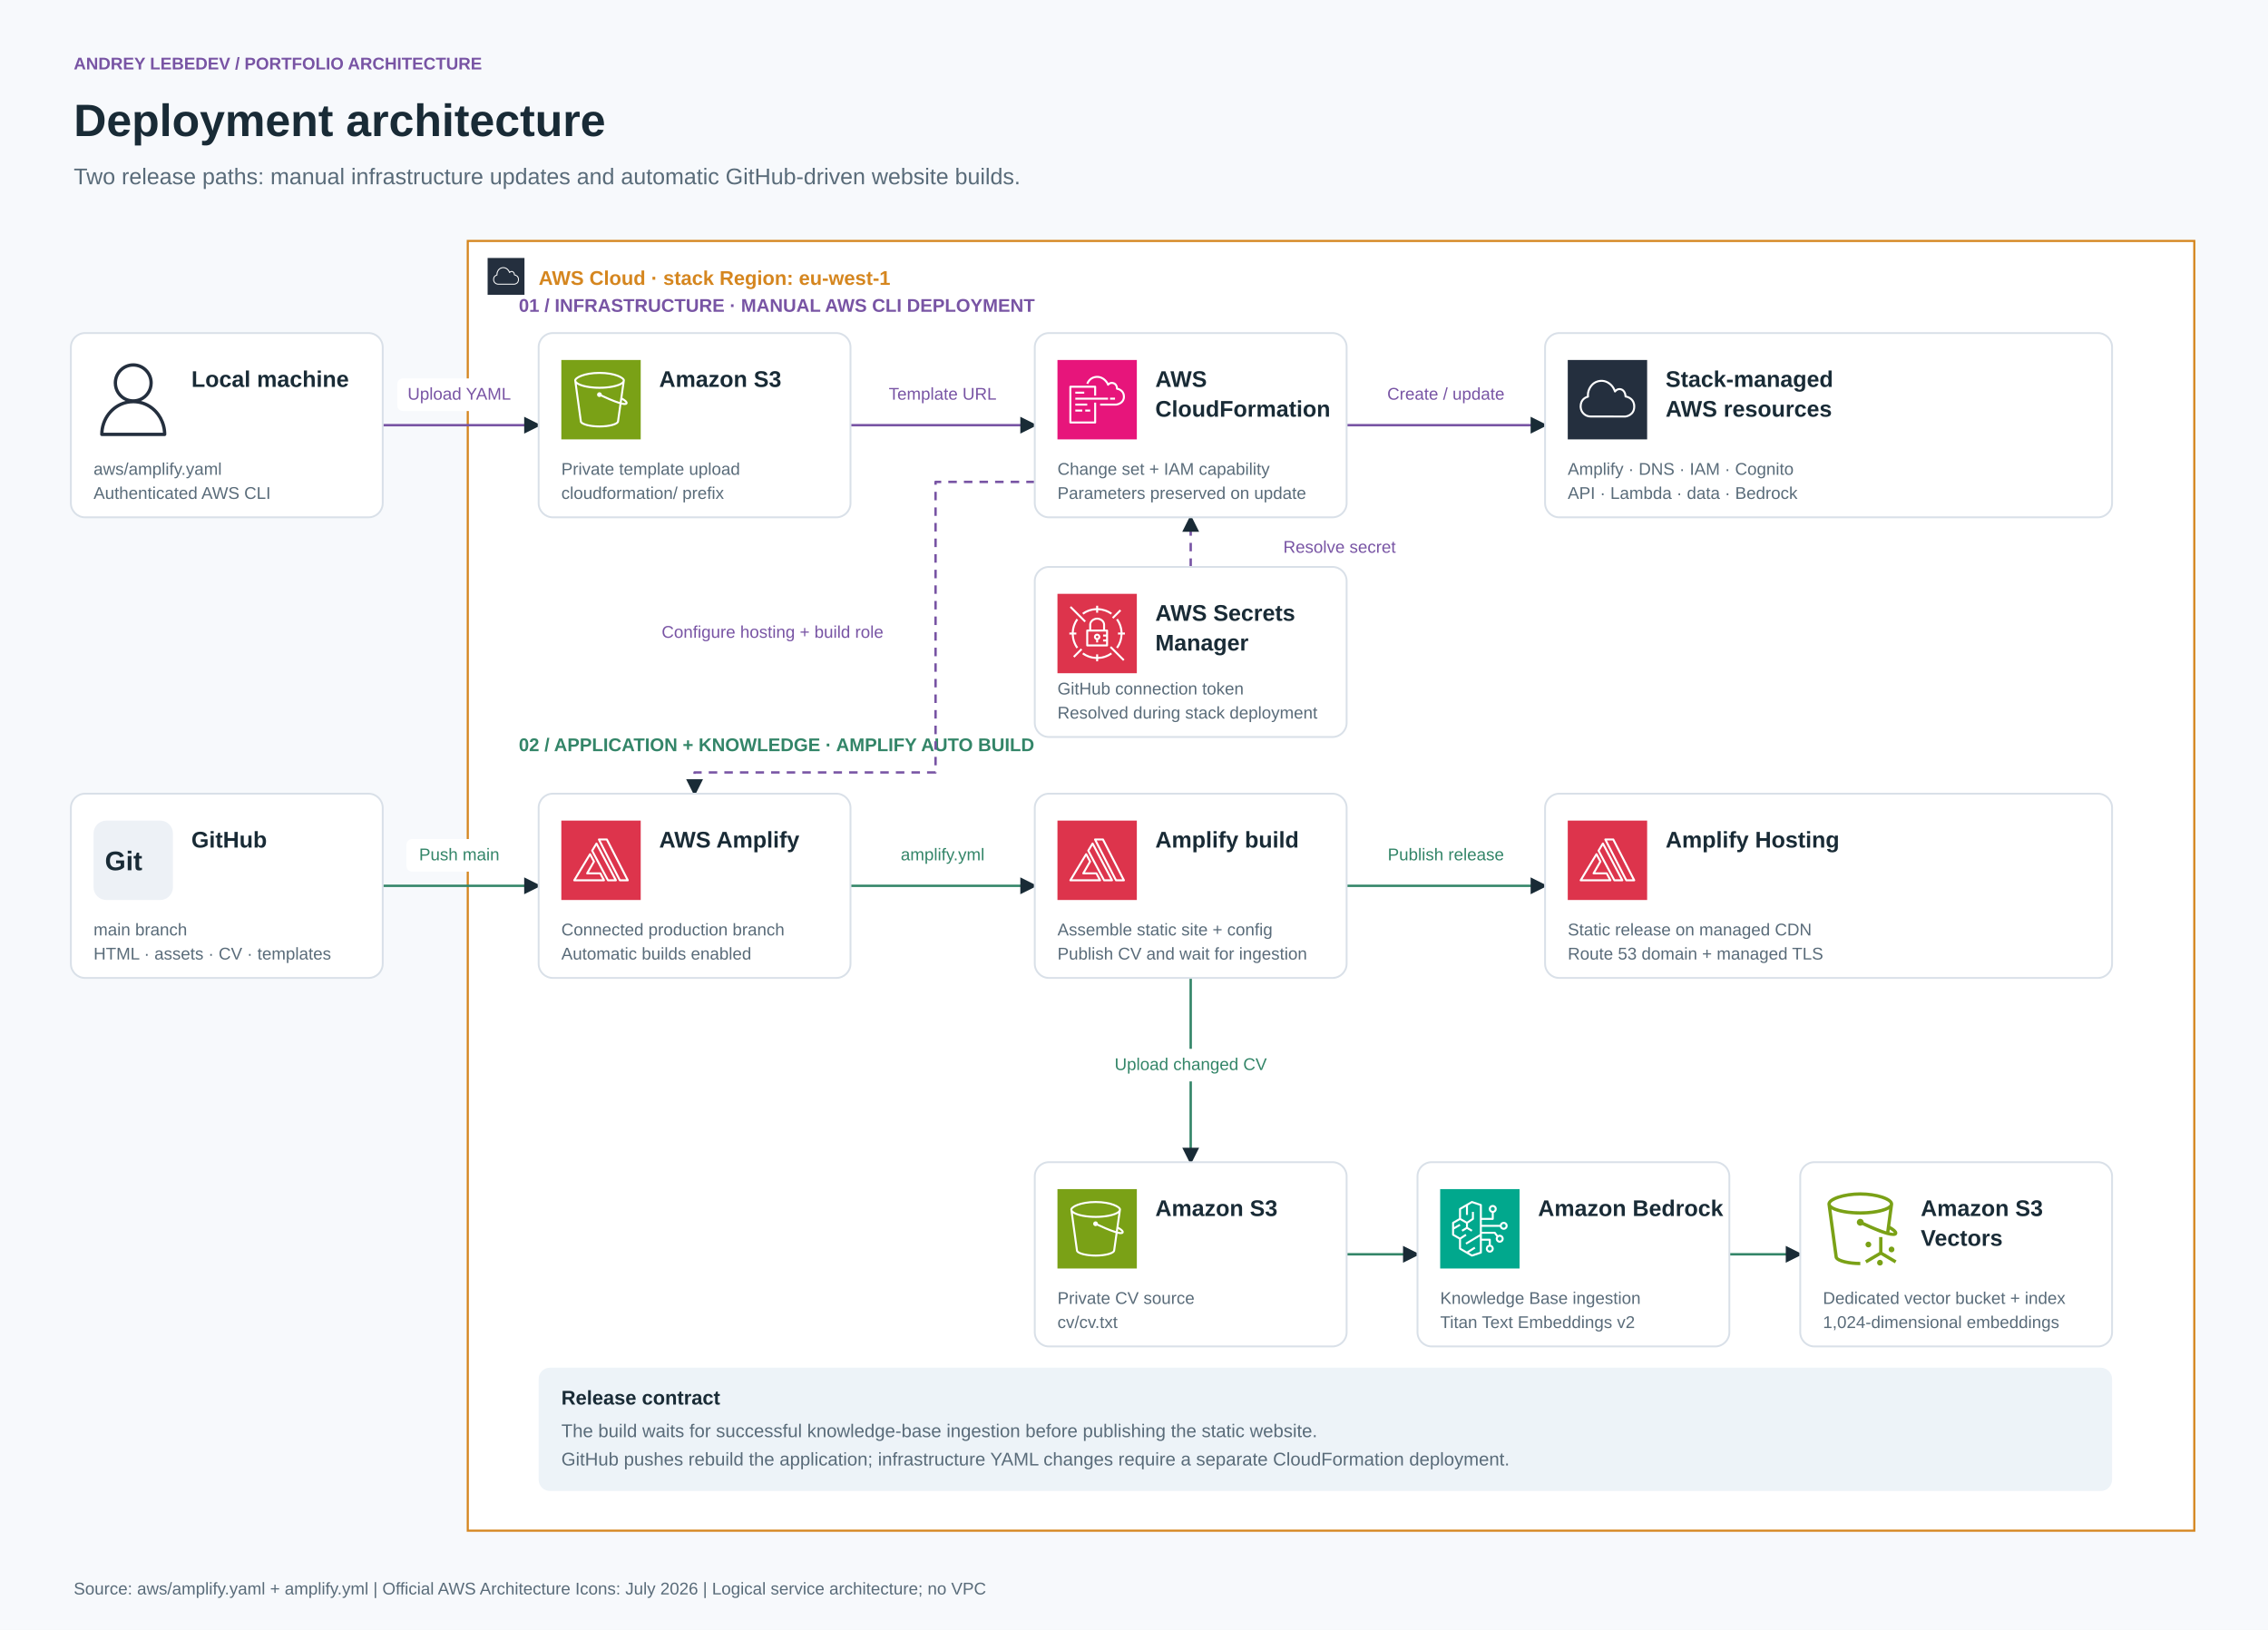
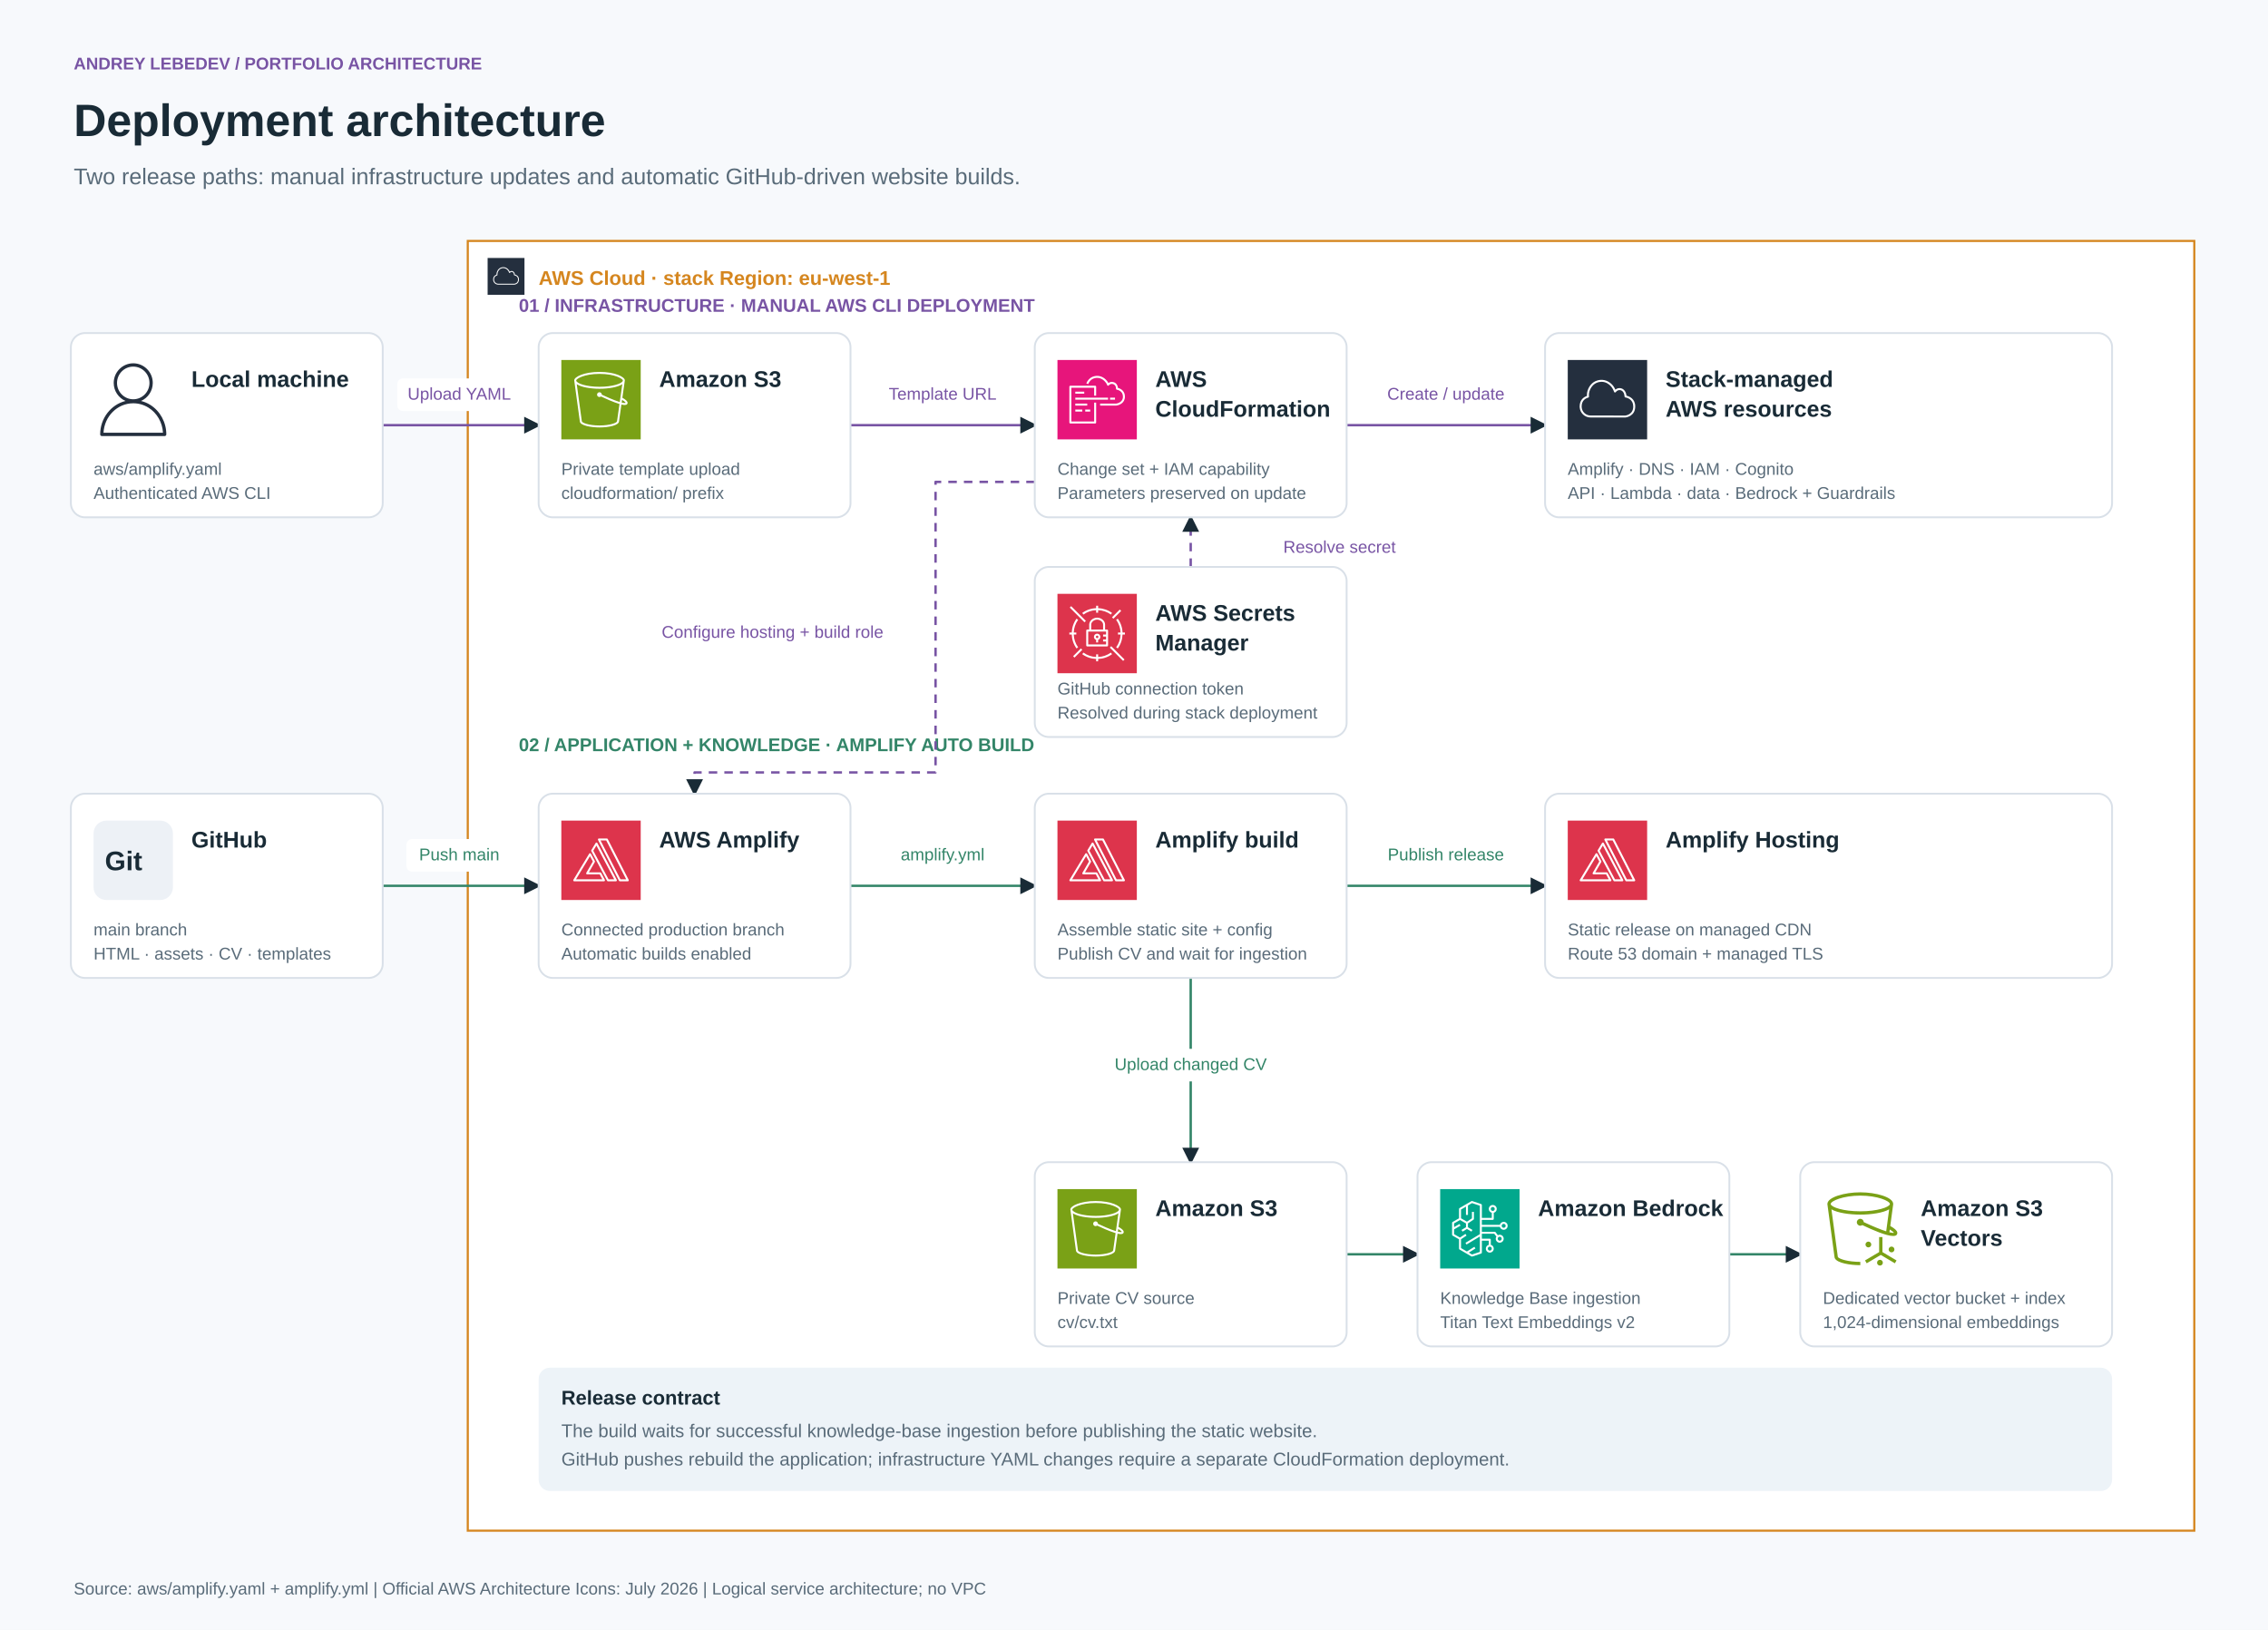
<svg xmlns="http://www.w3.org/2000/svg" width="1600" height="1150" viewBox="0 0 1600 1150" role="img" aria-labelledby="title description">
  <defs>
    <marker id="arrow" markerWidth="7" markerHeight="7" refX="6" refY="3.5" orient="auto">
      <path d="M0 0 7 3.5 0 7Z" fill="#192b36" />
    </marker>
  </defs>
  <rect width="1600" height="1150" fill="#f7f9fc" />
  <g font-family="Arial, Helvetica, sans-serif">
    <text x="52" y="49" fill="#7854a4" font-size="12" font-weight="700">ANDREY LEBEDEV / PORTFOLIO ARCHITECTURE</text>
    <text x="52" y="96" fill="#192b36" font-size="32" font-weight="700">Deployment architecture</text>
    <text x="52" y="130" fill="#596b79" font-size="16" font-weight="400">Two release paths: manual infrastructure updates and automatic GitHub-driven website builds.</text>
    <rect x="330" y="170" width="1218" height="910" fill="#fff" stroke="#d5861f" stroke-width="1.5" />
    <svg x="344" y="182" width="26" height="26" viewBox="0 0 40 40" version="1.1">
      <g id="cloud-344-182-Icon-Architecture-Group/32/AWS-Cloud_32" stroke="none" stroke-width="1" fill="none" fill-rule="evenodd">
        <rect id="cloud-344-182-Rectangle" fill="#242F3E" x="0" y="0" width="40" height="40" />
        <path d="M28.993,27.995 L11.487,27.976 C9.121,27.974 7.154,26.129 7.012,23.775 C7.004,23.652 7,23.526 7,23.397 C7,20.299 9.091,19.287 10.337,18.959 C10.577,18.896 10.735,18.666 10.707,18.419 C10.676,18.149 10.659,17.875 10.659,17.596 C10.659,15.132 12.308,12.482 14.415,11.563 C15.359,11.15 16.232,10.986 17.023,10.986 C19.276,10.986 20.867,12.315 21.561,13.033 C22.329,13.826 22.927,14.838 23.34,16.042 C23.4,16.219 23.555,16.347 23.74,16.374 C23.918,16.401 24.109,16.323 24.219,16.171 C24.807,15.35 25.766,14.982 26.659,15.239 C27.782,15.56 28.516,16.727 28.62,18.307 C28.578,18.576 28.759,18.829 29.027,18.877 C30.222,19.089 33,19.957 33,23.44 C33,27.589 29.114,27.982 28.993,27.995 M29.594,17.974 C29.379,16.067 28.4,14.696 26.934,14.278 C25.899,13.982 24.811,14.245 23.989,14.95 C23.553,13.936 22.979,13.06 22.28,12.338 C20.023,10.005 16.933,9.372 14.014,10.646 C11.531,11.73 9.659,14.718 9.659,17.596 C9.659,17.77 9.665,17.943 9.676,18.114 C8.319,18.573 6,19.875 6,23.397 C6,23.549 6.004,23.696 6.014,23.838 C6.188,26.716 8.593,28.973 11.486,28.976 L29.034,28.993 C29.084,28.989 34,28.519 34,23.44 C34,19.502 31.003,18.314 29.594,17.974" id="cloud-344-182-Fill-1" fill="#FFFFFF" />
      </g>
    </svg>
    <text x="380" y="201" fill="#d5861f" font-size="14" font-weight="700">AWS Cloud · stack Region: eu-west-1</text>
    <text x="366" y="220" fill="#7854a4" font-size="13" font-weight="700">01 / INFRASTRUCTURE · MANUAL AWS CLI DEPLOYMENT</text>
    <text x="366" y="530" fill="#338568" font-size="13" font-weight="700">02 / APPLICATION + KNOWLEDGE · AMPLIFY AUTO BUILD</text>
    <polyline points="270,300 380,300" fill="none" stroke="#7854a4" stroke-width="1.7" stroke-linejoin="round" marker-end="url(#arrow)" />
    <rect x="280.25" y="267" width="87.5" height="23" rx="4" fill="#fff" />
    <text x="324" y="282" text-anchor="middle" fill="#7854a4" font-size="12">Upload YAML</text>
    <polyline points="600,300 730,300" fill="none" stroke="#7854a4" stroke-width="1.7" stroke-linejoin="round" marker-end="url(#arrow)" />
    <rect x="618.0" y="267" width="94.0" height="23" rx="4" fill="#fff" />
    <text x="665" y="282" text-anchor="middle" fill="#7854a4" font-size="12">Template URL</text>
    <polyline points="950,300 1090,300" fill="none" stroke="#7854a4" stroke-width="1.7" stroke-linejoin="round" marker-end="url(#arrow)" />
    <rect x="963.25" y="267" width="113.5" height="23" rx="4" fill="#fff" />
    <text x="1020" y="282" text-anchor="middle" fill="#7854a4" font-size="12">Create / update</text>
    <polyline points="840,400 840,365" fill="none" stroke="#7854a4" stroke-width="1.7" stroke-linejoin="round" marker-end="url(#arrow)" stroke-dasharray="6 5" />
    <rect x="891.5" y="375" width="107.0" height="23" rx="4" fill="#fff" />
    <text x="945" y="390" text-anchor="middle" fill="#7854a4" font-size="12">Resolve secret</text>
    <polyline points="730,340 660,340 660,545 490,545 490,560" fill="none" stroke="#7854a4" stroke-width="1.7" stroke-linejoin="round" marker-end="url(#arrow)" stroke-dasharray="6 5" />
    <rect x="439.5" y="435" width="211.0" height="23" rx="4" fill="#fff" />
    <text x="545" y="450" text-anchor="middle" fill="#7854a4" font-size="12">Configure hosting + build role</text>
    <polyline points="270,625 380,625" fill="none" stroke="#338568" stroke-width="1.7" stroke-linejoin="round" marker-end="url(#arrow)" />
    <rect x="286.75" y="592" width="74.5" height="23" rx="4" fill="#fff" />
    <text x="324" y="607" text-anchor="middle" fill="#338568" font-size="12">Push main</text>
    <polyline points="600,625 730,625" fill="none" stroke="#338568" stroke-width="1.7" stroke-linejoin="round" marker-end="url(#arrow)" />
    <rect x="621.25" y="592" width="87.5" height="23" rx="4" fill="#fff" />
    <text x="665" y="607" text-anchor="middle" fill="#338568" font-size="12">amplify.yml</text>
    <polyline points="950,625 1090,625" fill="none" stroke="#338568" stroke-width="1.7" stroke-linejoin="round" marker-end="url(#arrow)" />
    <rect x="963.25" y="592" width="113.5" height="23" rx="4" fill="#fff" />
    <text x="1020" y="607" text-anchor="middle" fill="#338568" font-size="12">Publish release</text>
    <polyline points="840,690 840,820" fill="none" stroke="#338568" stroke-width="1.7" stroke-linejoin="round" marker-end="url(#arrow)" />
    <rect x="776.75" y="740" width="126.5" height="23" rx="4" fill="#fff" />
    <text x="840" y="755" text-anchor="middle" fill="#338568" font-size="12">Upload changed CV</text>
    <polyline points="950,885 1000,885" fill="none" stroke="#338568" stroke-width="1.7" stroke-linejoin="round" marker-end="url(#arrow)" />
    <polyline points="1220,885 1270,885" fill="none" stroke="#338568" stroke-width="1.7" stroke-linejoin="round" marker-end="url(#arrow)" />
    <rect x="50" y="235" width="220" height="130" rx="10" fill="#fff" stroke="#d9e0e8" stroke-width="1.3" />
    <svg x="66" y="254" width="56" height="56" viewBox="0 0 48 48" version="1.1">
      <g id="user-66-254-Icon-Resource/General-Resource/Res_User_48" stroke="none" stroke-width="1" fill="none" fill-rule="evenodd">
        <path d="M6.025,44 C6.524,34.085 14.395,26.178 24,26.178 C27.248,26.178 30.43,27.092 33.205,28.822 C38.354,32.033 41.653,37.783 41.974,44 L6.025,44 Z M14.192,13.878 C14.192,8.432 18.592,4 24.001,4 C29.408,4 33.807,8.432 33.807,13.878 C33.807,19.325 29.408,23.757 24.001,23.757 C18.592,23.757 14.192,19.325 14.192,13.878 L14.192,13.878 Z M34.263,27.125 C32.53,26.044 30.65,25.26 28.698,24.771 C32.877,22.939 35.807,18.749 35.807,13.878 C35.807,7.329 30.51,2 24.001,2 C17.489,2 12.192,7.329 12.192,13.878 C12.192,18.755 15.13,22.95 19.317,24.778 C10.545,26.981 4,35.2 4,45 C4,45.552 4.447,46 5,46 L43,46 C43.552,46 44,45.552 44,45 C44,37.719 40.269,30.87 34.263,27.125 L34.263,27.125 Z" id="user-66-254-Fill-1" fill="#242F3E" />
      </g>
    </svg>
    <text x="135" y="273" fill="#192b36" font-size="16" font-weight="700">Local machine</text>
    <text x="66" y="335" fill="#596b79" font-size="12" font-weight="400">aws/amplify.yaml</text>
    <text x="66" y="352" fill="#596b79" font-size="12" font-weight="400">Authenticated AWS CLI</text>
    <rect x="380" y="235" width="220" height="130" rx="10" fill="#fff" stroke="#d9e0e8" stroke-width="1.3" />
    <svg x="396" y="254" width="56" height="56" viewBox="0 0 80 80" version="1.1">
      <g id="s3-396-254-Icon-Architecture/64/Arch_Amazon-Simple-Storage-Service_64" stroke="none" stroke-width="1" fill="none" fill-rule="evenodd">
        <g id="s3-396-254-Icon-Architecture-BG/64/Storage" fill="#7AA116">
          <rect id="s3-396-254-Rectangle" x="0" y="0" width="80" height="80" />
        </g>
        <g id="s3-396-254-Icon-Service/64/Amazon-Simple-Storage-Service_64" transform="translate(12.9999, 11.9996)" fill="#FFFFFF">
          <path d="M47.836,30.893 L48.22,28.189 C51.761,30.31 51.807,31.186 51.806,31.21 C51.8,31.215 51.196,31.719 47.836,30.893 L47.836,30.893 Z M45.893,30.353 C39.773,28.501 31.25,24.591 27.801,22.961 C27.801,22.947 27.805,22.934 27.805,22.92 C27.805,21.595 26.727,20.517 25.401,20.517 C24.077,20.517 22.999,21.595 22.999,22.92 C22.999,24.245 24.077,25.323 25.401,25.323 C25.983,25.323 26.511,25.106 26.928,24.761 C30.986,26.682 39.443,30.535 45.608,32.355 L43.17,49.561 C43.163,49.608 43.16,49.655 43.16,49.702 C43.16,51.217 36.453,54 25.494,54 C14.419,54 7.641,51.217 7.641,49.702 C7.641,49.656 7.638,49.611 7.632,49.566 L2.538,12.359 C6.947,15.394 16.43,17 25.5,17 C34.556,17 44.023,15.4 48.441,12.374 L45.893,30.353 Z M2,8.478 C2.072,7.162 9.634,2 25.5,2 C41.364,2 48.927,7.161 49,8.478 L49,8.927 C48.13,11.878 38.33,15 25.5,15 C12.648,15 2.843,11.868 2,8.913 L2,8.478 Z M51,8.5 C51,5.035 41.066,0 25.5,0 C9.934,0 0,5.035 0,8.5 L0.094,9.254 L5.642,49.778 C5.775,54.31 17.861,56 25.494,56 C34.966,56 45.029,53.822 45.159,49.781 L47.555,32.884 C48.888,33.203 49.985,33.366 50.866,33.366 C52.049,33.366 52.849,33.077 53.334,32.499 C53.732,32.025 53.884,31.451 53.77,30.84 C53.511,29.456 51.868,27.964 48.522,26.055 L50.898,9.293 L51,8.5 Z" id="s3-396-254-Amazon-Simple-Storage-Service-Icon_64_Squid" />
        </g>
      </g>
    </svg>
    <text x="465" y="273" fill="#192b36" font-size="16" font-weight="700">Amazon S3</text>
    <text x="396" y="335" fill="#596b79" font-size="12" font-weight="400">Private template upload</text>
    <text x="396" y="352" fill="#596b79" font-size="12" font-weight="400">cloudformation/ prefix</text>
    <rect x="730" y="235" width="220" height="130" rx="10" fill="#fff" stroke="#d9e0e8" stroke-width="1.3" />
    <svg x="746" y="254" width="56" height="56" viewBox="0 0 80 80" version="1.1">
      <g id="cloudformation-746-254-Icon-Architecture/64/Arch_AWS-CloudFormation_64" stroke="none" stroke-width="1" fill="none" fill-rule="evenodd">
        <g id="cloudformation-746-254-Icon-Architecture-BG/64/Management-Governance" fill="#E7157B">
          <rect id="cloudformation-746-254-Rectangle" x="0" y="0" width="80" height="80" />
        </g>
        <path d="M53,39.963 L58,39.963 L58,37.96 L53,37.96 L53,39.963 Z M28,51.982 L33,51.982 L33,49.979 L28,49.979 L28,51.982 Z M18,51.982 L25,51.982 L25,49.979 L18,49.979 L18,51.982 Z M18,45.972 L30,45.972 L30,43.969 L18,43.969 L18,45.972 Z M18,33.954 L27,33.954 L27,31.951 L18,31.951 L18,33.954 Z M18,39.963 L51,39.963 L51,37.96 L18,37.96 L18,39.963 Z M37,61.997 L14,61.997 L14,27.945 L37,27.945 L37,35.957 L39,35.957 L39,26.943 C39,26.39 38.552,25.942 38,25.942 L13,25.942 C12.447,25.942 12,26.39 12,26.943 L12,62.998 C12,63.551 12.447,64 13,64 L38,64 C38.552,64 39,63.551 39,62.998 L39,42.968 L37,42.968 L37,61.997 Z M68,36.959 C68,43.431 62.173,45.682 59.092,45.968 L43,45.972 L43,43.969 L59,43.969 C59.195,43.946 66,43.212 66,36.959 C66,31.264 60.863,30.108 59.834,29.934 C59.321,29.847 58.96,29.382 59.004,28.863 C59.005,28.844 59.007,28.826 59.009,28.808 C58.954,25.59 56.981,24.585 56.126,24.3 C54.53,23.769 52.751,24.277 51.81,25.539 C51.591,25.836 51.229,25.987 50.861,25.931 C50.497,25.876 50.192,25.625 50.068,25.277 C49.447,23.536 48.546,22.408 47.293,21.153 C44.159,18.039 39.905,17.178 35.925,18.853 C33.837,19.733 32.012,21.728 30.922,24.327 L29.078,23.55 C30.37,20.474 32.584,18.089 35.15,17.007 C39.905,15.005 44.971,16.026 48.704,19.734 C49.774,20.807 50.66,21.851 51.35,23.204 C52.843,22.098 54.857,21.767 56.757,22.399 C59.189,23.209 60.727,25.321 60.975,28.129 C64.381,28.988 68,31.712 68,36.959 L68,36.959 Z" id="cloudformation-746-254-AWS-CloudFormation_Icon_64_Squid" fill="#FFFFFF" />
      </g>
    </svg>
    <text x="815" y="273" fill="#192b36" font-size="16" font-weight="700">AWS</text>
    <text x="815" y="294" fill="#192b36" font-size="16" font-weight="700">CloudFormation</text>
    <text x="746" y="335" fill="#596b79" font-size="12" font-weight="400">Change set + IAM capability</text>
    <text x="746" y="352" fill="#596b79" font-size="12" font-weight="400">Parameters preserved on update</text>
    <rect x="1090" y="235" width="400" height="130" rx="10" fill="#fff" stroke="#d9e0e8" stroke-width="1.3" />
    <svg x="1106" y="254" width="56" height="56" viewBox="0 0 40 40" version="1.1">
      <g id="cloud-1106-254-Icon-Architecture-Group/32/AWS-Cloud_32" stroke="none" stroke-width="1" fill="none" fill-rule="evenodd">
        <rect id="cloud-1106-254-Rectangle" fill="#242F3E" x="0" y="0" width="40" height="40" />
        <path d="M28.993,27.995 L11.487,27.976 C9.121,27.974 7.154,26.129 7.012,23.775 C7.004,23.652 7,23.526 7,23.397 C7,20.299 9.091,19.287 10.337,18.959 C10.577,18.896 10.735,18.666 10.707,18.419 C10.676,18.149 10.659,17.875 10.659,17.596 C10.659,15.132 12.308,12.482 14.415,11.563 C15.359,11.15 16.232,10.986 17.023,10.986 C19.276,10.986 20.867,12.315 21.561,13.033 C22.329,13.826 22.927,14.838 23.34,16.042 C23.4,16.219 23.555,16.347 23.74,16.374 C23.918,16.401 24.109,16.323 24.219,16.171 C24.807,15.35 25.766,14.982 26.659,15.239 C27.782,15.56 28.516,16.727 28.62,18.307 C28.578,18.576 28.759,18.829 29.027,18.877 C30.222,19.089 33,19.957 33,23.44 C33,27.589 29.114,27.982 28.993,27.995 M29.594,17.974 C29.379,16.067 28.4,14.696 26.934,14.278 C25.899,13.982 24.811,14.245 23.989,14.95 C23.553,13.936 22.979,13.06 22.28,12.338 C20.023,10.005 16.933,9.372 14.014,10.646 C11.531,11.73 9.659,14.718 9.659,17.596 C9.659,17.77 9.665,17.943 9.676,18.114 C8.319,18.573 6,19.875 6,23.397 C6,23.549 6.004,23.696 6.014,23.838 C6.188,26.716 8.593,28.973 11.486,28.976 L29.034,28.993 C29.084,28.989 34,28.519 34,23.44 C34,19.502 31.003,18.314 29.594,17.974" id="cloud-1106-254-Fill-1" fill="#FFFFFF" />
      </g>
    </svg>
    <text x="1175" y="273" fill="#192b36" font-size="16" font-weight="700">Stack-managed</text>
    <text x="1175" y="294" fill="#192b36" font-size="16" font-weight="700">AWS resources</text>
    <text x="1106" y="335" fill="#596b79" font-size="12" font-weight="400">Amplify · DNS · IAM · Cognito</text>
-     <text x="1106" y="352" fill="#596b79" font-size="12" font-weight="400">API · Lambda · data · Bedrock</text>
+     <text x="1106" y="352" fill="#596b79" font-size="12" font-weight="400">API · Lambda · data · Bedrock + Guardrails</text>
    <rect x="730" y="400" width="220" height="120" rx="10" fill="#fff" stroke="#d9e0e8" stroke-width="1.3" />
    <svg x="746" y="419" width="56" height="56" viewBox="0 0 80 80" version="1.1">
      <g id="secrets-746-419-Icon-Architecture/64/Arch_AWS-Secrets-Manager_64" stroke="none" stroke-width="1" fill="none" fill-rule="evenodd">
        <g id="secrets-746-419-Icon-Architecture-BG/64/Security-Identity-Compliance" fill="#DD344C">
          <rect id="secrets-746-419-Rectangle" x="0" y="0" width="80" height="80" />
        </g>
        <path d="M38.76,43.36 C38.76,44.044 39.317,44.6 40,44.6 C40.684,44.6 41.24,44.044 41.24,43.36 C41.24,42.676 40.684,42.12 40,42.12 C39.317,42.12 38.76,42.676 38.76,43.36 L38.76,43.36 Z M36.76,43.36 C36.76,41.573 38.213,40.12 40,40.12 C41.787,40.12 43.24,41.573 43.24,43.36 C43.24,44.796 42.296,46.002 41,46.426 L41,49 L39,49 L39,46.426 C37.704,46.002 36.76,44.796 36.76,43.36 L36.76,43.36 Z M49,38 L31,38 L31,51 L49,51 L49,48 L46,48 L46,46 L49,46 L49,43 L46,43 L46,41 L49,41 L49,38 Z M34,36 L45.999,36 L46,31 C46.001,28.384 43.143,26.002 40.004,26 L40.001,26 C38.472,26 36.928,26.574 35.763,27.575 C34.643,28.537 34,29.786 34,31.001 L34,36 Z M48,31.001 L47.999,36 L50,36 C50.553,36 51,36.448 51,37 L51,52 C51,52.552 50.553,53 50,53 L30,53 C29.447,53 29,52.552 29,52 L29,37 C29,36.448 29.447,36 30,36 L32,36 L32,31 C32.001,29.202 32.897,27.401 34.459,26.058 C35.982,24.75 38.001,24 40.001,24 L40.004,24 C44.265,24.002 48.001,27.273 48,31.001 L48,31.001 Z M19.207,55.049 L20.828,53.877 C18.093,50.097 16.581,45.662 16.396,41 L19,41 L19,39 L16.399,39 C16.598,34.366 18.108,29.957 20.828,26.198 L19.207,25.025 C16.239,29.128 14.599,33.942 14.399,39 L12,39 L12,41 L14.396,41 C14.582,46.086 16.224,50.926 19.207,55.049 L19.207,55.049 Z M53.838,59.208 C50.069,61.936 45.648,63.446 41,63.639 L41,61 L39,61 L39,63.639 C34.352,63.447 29.93,61.937 26.159,59.208 L24.988,60.828 C29.1,63.805 33.928,65.445 39,65.639 L39,68 L41,68 L41,65.639 C46.072,65.445 50.898,63.805 55.01,60.828 L53.838,59.208 Z M26.159,20.866 C29.93,18.138 34.352,16.628 39,16.436 L39,19 L41,19 L41,16.436 C45.648,16.628 50.069,18.138 53.838,20.866 L55.01,19.246 C50.898,16.27 46.072,14.63 41,14.436 L41,12 L39,12 L39,14.436 C33.928,14.629 29.1,16.269 24.988,19.246 L26.159,20.866 Z M65.599,39 C65.399,33.942 63.759,29.128 60.79,25.025 L59.169,26.198 C61.89,29.957 63.4,34.366 63.599,39 L61,39 L61,41 L63.602,41 C63.416,45.662 61.905,50.097 59.169,53.877 L60.79,55.049 C63.774,50.926 65.415,46.086 65.602,41 L68,41 L68,39 L65.599,39 Z M56.386,25.064 L64.226,17.224 L62.812,15.81 L54.972,23.65 L56.386,25.064 Z M23.612,55.01 L15.772,62.85 L17.186,64.264 L25.026,56.424 L23.612,55.01 Z M28.666,27.253 L13.825,12.413 L12.411,13.827 L27.252,28.667 L28.666,27.253 Z M54.193,52.78 L67.586,66.173 L66.172,67.587 L52.779,54.194 L54.193,52.78 Z" id="secrets-746-419-AWS-Secrets-Manager_Icon_64_Squid" fill="#FFFFFF" />
      </g>
    </svg>
    <text x="815" y="438" fill="#192b36" font-size="16" font-weight="700">AWS Secrets</text>
    <text x="815" y="459" fill="#192b36" font-size="16" font-weight="700">Manager</text>
    <text x="746" y="490" fill="#596b79" font-size="12" font-weight="400">GitHub connection token</text>
    <text x="746" y="507" fill="#596b79" font-size="12" font-weight="400">Resolved during stack deployment</text>
    <rect x="50" y="560" width="220" height="130" rx="10" fill="#fff" stroke="#d9e0e8" stroke-width="1.3" />
    <rect x="66" y="579" width="56" height="56" rx="9" fill="#edf1f6" />
    <text x="74" y="614" fill="#192b36" font-size="19" font-weight="700">Git</text>
    <text x="135" y="598" fill="#192b36" font-size="16" font-weight="700">GitHub</text>
    <text x="66" y="660" fill="#596b79" font-size="12" font-weight="400">main branch</text>
    <text x="66" y="677" fill="#596b79" font-size="12" font-weight="400">HTML · assets · CV · templates</text>
    <rect x="380" y="560" width="220" height="130" rx="10" fill="#fff" stroke="#d9e0e8" stroke-width="1.3" />
    <svg x="396" y="579" width="56" height="56" viewBox="0 0 80 80" version="1.1">
      <g id="amplify-396-579-Icon-Architecture/64/Arch_AWS-Amplify_64" stroke="none" stroke-width="1" fill="none" fill-rule="evenodd">
        <g id="amplify-396-579-Icon-Architecture-BG/64/Mobile" fill="#DD344C">
          <rect id="amplify-396-579-Rectangle" x="0" y="0" width="80" height="80" />
        </g>
        <path d="M59.611,59.179 L39.507,20 L45.258,20 L65.363,59.179 L59.611,59.179 Z M67.889,59.722 L46.759,18.544 C46.589,18.21 46.245,18 45.87,18 L37.87,18 C37.521,18 37.198,18.181 37.016,18.479 C36.835,18.776 36.821,19.147 36.98,19.457 L58.11,60.636 C58.281,60.969 58.625,61.179 59,61.179 L67,61.179 C67.348,61.179 67.672,60.998 67.853,60.7 C68.035,60.403 68.049,60.033 67.889,59.722 L67.889,59.722 Z M47.599,59.179 L32.215,30.332 L35.366,25.121 L53.341,59.179 L47.599,59.179 Z M36.31,22.624 C36.141,22.305 35.815,22.101 35.455,22.091 C35.109,22.07 34.757,22.265 34.57,22.573 L30.21,29.784 C30.027,30.086 30.017,30.461 30.182,30.772 L46.117,60.65 C46.291,60.975 46.631,61.179 47,61.179 L55,61.179 C55.35,61.179 55.675,60.995 55.856,60.695 C56.037,60.395 56.048,60.022 55.884,59.712 L36.31,22.624 Z M14.773,59.179 L28.885,35.84 L31.76,41.229 L25.134,52.678 C24.955,52.988 24.955,53.369 25.133,53.679 C25.312,53.988 25.642,54.179 26,54.179 L38.667,54.179 L41.333,59.179 L14.773,59.179 Z M40.149,52.708 C39.975,52.383 39.635,52.179 39.266,52.179 L27.734,52.179 L33.769,41.75 C33.943,41.451 33.949,41.084 33.787,40.779 L29.823,33.346 C29.653,33.029 29.327,32.827 28.967,32.817 C28.583,32.8 28.27,32.992 28.085,33.299 L12.144,59.661 C11.958,59.971 11.952,60.356 12.129,60.67 C12.306,60.985 12.638,61.179 13,61.179 L43,61.179 C43.351,61.179 43.676,60.995 43.857,60.694 C44.038,60.392 44.048,60.018 43.882,59.708 L40.149,52.708 Z" id="amplify-396-579-AWS-Amplify_Icon_64_Squid" fill="#FFFFFF" />
      </g>
    </svg>
    <text x="465" y="598" fill="#192b36" font-size="16" font-weight="700">AWS Amplify</text>
    <text x="396" y="660" fill="#596b79" font-size="12" font-weight="400">Connected production branch</text>
    <text x="396" y="677" fill="#596b79" font-size="12" font-weight="400">Automatic builds enabled</text>
    <rect x="730" y="560" width="220" height="130" rx="10" fill="#fff" stroke="#d9e0e8" stroke-width="1.3" />
    <svg x="746" y="579" width="56" height="56" viewBox="0 0 80 80" version="1.1">
      <g id="amplify-746-579-Icon-Architecture/64/Arch_AWS-Amplify_64" stroke="none" stroke-width="1" fill="none" fill-rule="evenodd">
        <g id="amplify-746-579-Icon-Architecture-BG/64/Mobile" fill="#DD344C">
          <rect id="amplify-746-579-Rectangle" x="0" y="0" width="80" height="80" />
        </g>
        <path d="M59.611,59.179 L39.507,20 L45.258,20 L65.363,59.179 L59.611,59.179 Z M67.889,59.722 L46.759,18.544 C46.589,18.21 46.245,18 45.87,18 L37.87,18 C37.521,18 37.198,18.181 37.016,18.479 C36.835,18.776 36.821,19.147 36.98,19.457 L58.11,60.636 C58.281,60.969 58.625,61.179 59,61.179 L67,61.179 C67.348,61.179 67.672,60.998 67.853,60.7 C68.035,60.403 68.049,60.033 67.889,59.722 L67.889,59.722 Z M47.599,59.179 L32.215,30.332 L35.366,25.121 L53.341,59.179 L47.599,59.179 Z M36.31,22.624 C36.141,22.305 35.815,22.101 35.455,22.091 C35.109,22.07 34.757,22.265 34.57,22.573 L30.21,29.784 C30.027,30.086 30.017,30.461 30.182,30.772 L46.117,60.65 C46.291,60.975 46.631,61.179 47,61.179 L55,61.179 C55.35,61.179 55.675,60.995 55.856,60.695 C56.037,60.395 56.048,60.022 55.884,59.712 L36.31,22.624 Z M14.773,59.179 L28.885,35.84 L31.76,41.229 L25.134,52.678 C24.955,52.988 24.955,53.369 25.133,53.679 C25.312,53.988 25.642,54.179 26,54.179 L38.667,54.179 L41.333,59.179 L14.773,59.179 Z M40.149,52.708 C39.975,52.383 39.635,52.179 39.266,52.179 L27.734,52.179 L33.769,41.75 C33.943,41.451 33.949,41.084 33.787,40.779 L29.823,33.346 C29.653,33.029 29.327,32.827 28.967,32.817 C28.583,32.8 28.27,32.992 28.085,33.299 L12.144,59.661 C11.958,59.971 11.952,60.356 12.129,60.67 C12.306,60.985 12.638,61.179 13,61.179 L43,61.179 C43.351,61.179 43.676,60.995 43.857,60.694 C44.038,60.392 44.048,60.018 43.882,59.708 L40.149,52.708 Z" id="amplify-746-579-AWS-Amplify_Icon_64_Squid" fill="#FFFFFF" />
      </g>
    </svg>
    <text x="815" y="598" fill="#192b36" font-size="16" font-weight="700">Amplify build</text>
    <text x="746" y="660" fill="#596b79" font-size="12" font-weight="400">Assemble static site + config</text>
    <text x="746" y="677" fill="#596b79" font-size="12" font-weight="400">Publish CV and wait for ingestion</text>
    <rect x="1090" y="560" width="400" height="130" rx="10" fill="#fff" stroke="#d9e0e8" stroke-width="1.3" />
    <svg x="1106" y="579" width="56" height="56" viewBox="0 0 80 80" version="1.1">
      <g id="amplify-1106-579-Icon-Architecture/64/Arch_AWS-Amplify_64" stroke="none" stroke-width="1" fill="none" fill-rule="evenodd">
        <g id="amplify-1106-579-Icon-Architecture-BG/64/Mobile" fill="#DD344C">
          <rect id="amplify-1106-579-Rectangle" x="0" y="0" width="80" height="80" />
        </g>
        <path d="M59.611,59.179 L39.507,20 L45.258,20 L65.363,59.179 L59.611,59.179 Z M67.889,59.722 L46.759,18.544 C46.589,18.21 46.245,18 45.87,18 L37.87,18 C37.521,18 37.198,18.181 37.016,18.479 C36.835,18.776 36.821,19.147 36.98,19.457 L58.11,60.636 C58.281,60.969 58.625,61.179 59,61.179 L67,61.179 C67.348,61.179 67.672,60.998 67.853,60.7 C68.035,60.403 68.049,60.033 67.889,59.722 L67.889,59.722 Z M47.599,59.179 L32.215,30.332 L35.366,25.121 L53.341,59.179 L47.599,59.179 Z M36.31,22.624 C36.141,22.305 35.815,22.101 35.455,22.091 C35.109,22.07 34.757,22.265 34.57,22.573 L30.21,29.784 C30.027,30.086 30.017,30.461 30.182,30.772 L46.117,60.65 C46.291,60.975 46.631,61.179 47,61.179 L55,61.179 C55.35,61.179 55.675,60.995 55.856,60.695 C56.037,60.395 56.048,60.022 55.884,59.712 L36.31,22.624 Z M14.773,59.179 L28.885,35.84 L31.76,41.229 L25.134,52.678 C24.955,52.988 24.955,53.369 25.133,53.679 C25.312,53.988 25.642,54.179 26,54.179 L38.667,54.179 L41.333,59.179 L14.773,59.179 Z M40.149,52.708 C39.975,52.383 39.635,52.179 39.266,52.179 L27.734,52.179 L33.769,41.75 C33.943,41.451 33.949,41.084 33.787,40.779 L29.823,33.346 C29.653,33.029 29.327,32.827 28.967,32.817 C28.583,32.8 28.27,32.992 28.085,33.299 L12.144,59.661 C11.958,59.971 11.952,60.356 12.129,60.67 C12.306,60.985 12.638,61.179 13,61.179 L43,61.179 C43.351,61.179 43.676,60.995 43.857,60.694 C44.038,60.392 44.048,60.018 43.882,59.708 L40.149,52.708 Z" id="amplify-1106-579-AWS-Amplify_Icon_64_Squid" fill="#FFFFFF" />
      </g>
    </svg>
    <text x="1175" y="598" fill="#192b36" font-size="16" font-weight="700">Amplify Hosting</text>
    <text x="1106" y="660" fill="#596b79" font-size="12" font-weight="400">Static release on managed CDN</text>
    <text x="1106" y="677" fill="#596b79" font-size="12" font-weight="400">Route 53 domain + managed TLS</text>
    <rect x="730" y="820" width="220" height="130" rx="10" fill="#fff" stroke="#d9e0e8" stroke-width="1.3" />
    <svg x="746" y="839" width="56" height="56" viewBox="0 0 80 80" version="1.1">
      <g id="s3-746-839-Icon-Architecture/64/Arch_Amazon-Simple-Storage-Service_64" stroke="none" stroke-width="1" fill="none" fill-rule="evenodd">
        <g id="s3-746-839-Icon-Architecture-BG/64/Storage" fill="#7AA116">
          <rect id="s3-746-839-Rectangle" x="0" y="0" width="80" height="80" />
        </g>
        <g id="s3-746-839-Icon-Service/64/Amazon-Simple-Storage-Service_64" transform="translate(12.9999, 11.9996)" fill="#FFFFFF">
          <path d="M47.836,30.893 L48.22,28.189 C51.761,30.31 51.807,31.186 51.806,31.21 C51.8,31.215 51.196,31.719 47.836,30.893 L47.836,30.893 Z M45.893,30.353 C39.773,28.501 31.25,24.591 27.801,22.961 C27.801,22.947 27.805,22.934 27.805,22.92 C27.805,21.595 26.727,20.517 25.401,20.517 C24.077,20.517 22.999,21.595 22.999,22.92 C22.999,24.245 24.077,25.323 25.401,25.323 C25.983,25.323 26.511,25.106 26.928,24.761 C30.986,26.682 39.443,30.535 45.608,32.355 L43.17,49.561 C43.163,49.608 43.16,49.655 43.16,49.702 C43.16,51.217 36.453,54 25.494,54 C14.419,54 7.641,51.217 7.641,49.702 C7.641,49.656 7.638,49.611 7.632,49.566 L2.538,12.359 C6.947,15.394 16.43,17 25.5,17 C34.556,17 44.023,15.4 48.441,12.374 L45.893,30.353 Z M2,8.478 C2.072,7.162 9.634,2 25.5,2 C41.364,2 48.927,7.161 49,8.478 L49,8.927 C48.13,11.878 38.33,15 25.5,15 C12.648,15 2.843,11.868 2,8.913 L2,8.478 Z M51,8.5 C51,5.035 41.066,0 25.5,0 C9.934,0 0,5.035 0,8.5 L0.094,9.254 L5.642,49.778 C5.775,54.31 17.861,56 25.494,56 C34.966,56 45.029,53.822 45.159,49.781 L47.555,32.884 C48.888,33.203 49.985,33.366 50.866,33.366 C52.049,33.366 52.849,33.077 53.334,32.499 C53.732,32.025 53.884,31.451 53.77,30.84 C53.511,29.456 51.868,27.964 48.522,26.055 L50.898,9.293 L51,8.5 Z" id="s3-746-839-Amazon-Simple-Storage-Service-Icon_64_Squid" />
        </g>
      </g>
    </svg>
    <text x="815" y="858" fill="#192b36" font-size="16" font-weight="700">Amazon S3</text>
    <text x="746" y="920" fill="#596b79" font-size="12" font-weight="400">Private CV source</text>
    <text x="746" y="937" fill="#596b79" font-size="12" font-weight="400">cv/cv.txt</text>
    <rect x="1000" y="820" width="220" height="130" rx="10" fill="#fff" stroke="#d9e0e8" stroke-width="1.3" />
    <svg x="1016" y="839" width="56" height="56" viewBox="0 0 80 80" version="1.1">
      <g id="bedrock-1016-839-Icon-Architecture/64/Arch_Amazon-Bedrock_64" stroke="none" stroke-width="1" fill="none" fill-rule="evenodd">
        <g id="bedrock-1016-839-Icon-Architecture-BG/64/Machine-Learning" fill="#01A88D">
          <rect id="bedrock-1016-839-Rectangle" x="0" y="0" width="80" height="80" />
        </g>
        <g id="bedrock-1016-839-Icon-Service/64/Amazon-Bedrock_64" transform="translate(12, 12)" fill="#FFFFFF">
          <path d="M52,27 C50.897,27 50,26.103 50,25 C50,23.897 50.897,23 52,23 C53.103,23 54,23.897 54,25 C54,26.103 53.103,27 52,27 L52,27 Z M20.113,53.908 L16.865,52.014 L23.53,47.848 L22.47,46.152 L14.913,50.875 L9,47.426 L9,38.535 L14.555,34.832 L13.445,33.168 L7.959,36.825 L2,33.42 L2,28.58 L8.496,24.868 L7.504,23.132 L2,26.277 L2,22.58 L8,19.152 L14,22.58 L14,26.434 L9.485,29.143 L10.515,30.857 L15,28.166 L19.485,30.857 L20.515,29.143 L16,26.434 L16,22.535 L21.555,18.832 C21.833,18.646 22,18.334 22,18 L22,11 L20,11 L20,17.465 L14.959,20.825 L9,17.42 L9,8.574 L14,5.658 L14,14 L16,14 L16,4.491 L20.113,2.092 L28,4.721 L28,33.434 L13.485,42.143 L14.515,43.857 L28,35.766 L28,51.279 L20.113,53.908 Z M50,38 C50,39.103 49.103,40 48,40 C46.897,40 46,39.103 46,38 C46,36.897 46.897,36 48,36 C49.103,36 50,36.897 50,38 L50,38 Z M40,48 C40,49.103 39.103,50 38,50 C36.897,50 36,49.103 36,48 C36,46.897 36.897,46 38,46 C39.103,46 40,46.897 40,48 L40,48 Z M39,8 C39,6.897 39.897,6 41,6 C42.103,6 43,6.897 43,8 C43,9.103 42.103,10 41,10 C39.897,10 39,9.103 39,8 L39,8 Z M52,21 C50.141,21 48.589,22.28 48.142,24 L30,24 L30,19 L41,19 C41.553,19 42,18.552 42,18 L42,11.858 C43.72,11.411 45,9.858 45,8 C45,5.794 43.206,4 41,4 C38.794,4 37,5.794 37,8 C37,9.858 38.28,11.411 40,11.858 L40,17 L30,17 L30,4 C30,3.569 29.725,3.188 29.316,3.051 L20.316,0.051 C20.042,-0.039 19.744,-0.009 19.496,0.136 L7.496,7.136 C7.188,7.315 7,7.645 7,8 L7,17.42 L0.504,21.132 C0.192,21.31 0,21.641 0,22 L0,34 C0,34.359 0.192,34.69 0.504,34.868 L7,38.58 L7,48 C7,48.355 7.188,48.685 7.496,48.864 L19.496,55.864 C19.65,55.954 19.825,56 20,56 C20.106,56 20.213,55.983 20.316,55.949 L29.316,52.949 C29.725,52.812 30,52.431 30,52 L30,40 L37,40 L37,44.142 C35.28,44.589 34,46.142 34,48 C34,50.206 35.794,52 38,52 C40.206,52 42,50.206 42,48 C42,46.142 40.72,44.589 39,44.142 L39,39 C39,38.448 38.553,38 38,38 L30,38 L30,33 L42.5,33 L44.638,35.85 C44.239,36.472 44,37.207 44,38 C44,40.206 45.794,42 48,42 C50.206,42 52,40.206 52,38 C52,35.794 50.206,34 48,34 C47.316,34 46.682,34.188 46.119,34.492 L43.8,31.4 C43.611,31.148 43.314,31 43,31 L30,31 L30,26 L48.142,26 C48.589,27.72 50.141,29 52,29 C54.206,29 56,27.206 56,25 C56,22.794 54.206,21 52,21 L52,21 Z" id="bedrock-1016-839-Fill-1" />
        </g>
      </g>
    </svg>
    <text x="1085" y="858" fill="#192b36" font-size="16" font-weight="700">Amazon Bedrock</text>
    <text x="1016" y="920" fill="#596b79" font-size="12" font-weight="400">Knowledge Base ingestion</text>
    <text x="1016" y="937" fill="#596b79" font-size="12" font-weight="400">Titan Text Embeddings v2</text>
    <rect x="1270" y="820" width="220" height="130" rx="10" fill="#fff" stroke="#d9e0e8" stroke-width="1.3" />
    <svg x="1286" y="839" width="56" height="56" viewBox="0 0 48 48" fill="none">
      <path d="M27.5 35.25C26.535 35.25 25.75 34.465 25.75 33.5C25.75 32.535 26.535 31.75 27.5 31.75C28.465 31.75 29.25 32.535 29.25 33.5C29.25 34.465 28.465 35.25 27.5 35.25ZM43.25 36.5C43.25 35.535 42.465 34.75 41.5 34.75C40.535 34.75 39.75 35.535 39.75 36.5C39.75 37.465 40.535 38.25 41.5 38.25C42.465 38.25 43.25 37.465 43.25 36.5ZM34.5 42.75C33.535 42.75 32.75 43.535 32.75 44.5C32.75 45.465 33.535 46.25 34.5 46.25C35.465 46.25 36.25 45.465 36.25 44.5C36.25 43.535 35.465 42.75 34.5 42.75ZM44.58 27.675C44.188 28.142 43.463 28.347 42.494 28.347C38.389 28.347 29.915 24.673 23.826 21.753C23.482 21.999 23.064 22.148 22.61 22.148C21.455 22.148 20.515 21.208 20.515 20.053C20.515 18.898 21.455 17.957 22.61 17.957C23.73 17.957 24.639 18.843 24.695 19.949C29.529 22.248 34.638 24.363 38.275 25.53L38.654 22.713C38.655 22.712 38.655 22.711 38.655 22.711L40.066 12.227C36.447 14.335 29.355 15.425 22.609 15.425C15.864 15.425 8.773 14.335 5.154 12.227L8.993 40.74C8.999 40.784 9.002 40.829 9.002 40.873C9.002 41.703 12.903 43.533 20.056 43.929C20.902 43.976 21.762 44 22.609 44V46C21.725 46 20.828 45.975 19.944 45.926C14.023 45.598 7.114 44.098 7.003 40.951L2.773 9.536C2.773 9.535 2.774 9.535 2.773 9.534C2.773 9.534 2.773 9.534 2.773 9.534L2.722 9.145C2.716 9.101 2.713 9.057 2.713 9.013C2.713 4.846 13.198 1.942 22.609 1.942C32.02 1.942 42.507 4.846 42.507 9.013C42.507 9.057 42.504 9.1 42.498 9.143L42.447 9.532C42.447 9.532 42.447 9.532 42.447 9.532C42.447 9.533 42.447 9.534 42.447 9.536L40.73 22.289C43.43 23.832 44.755 25.05 44.969 26.199C45.067 26.734 44.93 27.258 44.58 27.675ZM40.478 9.171L40.505 8.963C40.369 7.171 33.028 3.942 22.609 3.942C12.193 3.942 4.854 7.17 4.715 8.962L4.743 9.171C5.257 10.954 12.266 13.425 22.609 13.425C32.953 13.425 39.963 10.954 40.478 9.171ZM42.936 26.417C42.775 26.151 42.225 25.523 40.441 24.437L40.217 26.1C41.509 26.431 42.464 26.558 42.936 26.417ZM36 29H34V38.077L25.471 43.14L26.492 44.86L35 39.81L43.508 44.86L44.529 43.14L36 38.077L36 29Z" fill="#7AA116" />
    </svg>
    <text x="1355" y="858" fill="#192b36" font-size="16" font-weight="700">Amazon S3</text>
    <text x="1355" y="879" fill="#192b36" font-size="16" font-weight="700">Vectors</text>
    <text x="1286" y="920" fill="#596b79" font-size="12" font-weight="400">Dedicated vector bucket + index</text>
    <text x="1286" y="937" fill="#596b79" font-size="12" font-weight="400">1,024-dimensional embeddings</text>
    <rect x="380" y="965" width="1110" height="87" rx="8" fill="#edf3f8" />
    <text x="396" y="991" fill="#192b36" font-size="14" font-weight="700">Release contract</text>
    <text x="396" y="1014" fill="#596b79" font-size="13" font-weight="400">The build waits for successful knowledge-base ingestion before publishing the static website.</text>
    <text x="396" y="1034" fill="#596b79" font-size="13" font-weight="400">GitHub pushes rebuild the application; infrastructure YAML changes require a separate CloudFormation deployment.</text>
    <text x="52" y="1125" fill="#596b79" font-size="12" font-weight="400">Source: aws/amplify.yaml + amplify.yml | Official AWS Architecture Icons: July 2026 | Logical service architecture; no VPC</text>
  </g>
</svg>
